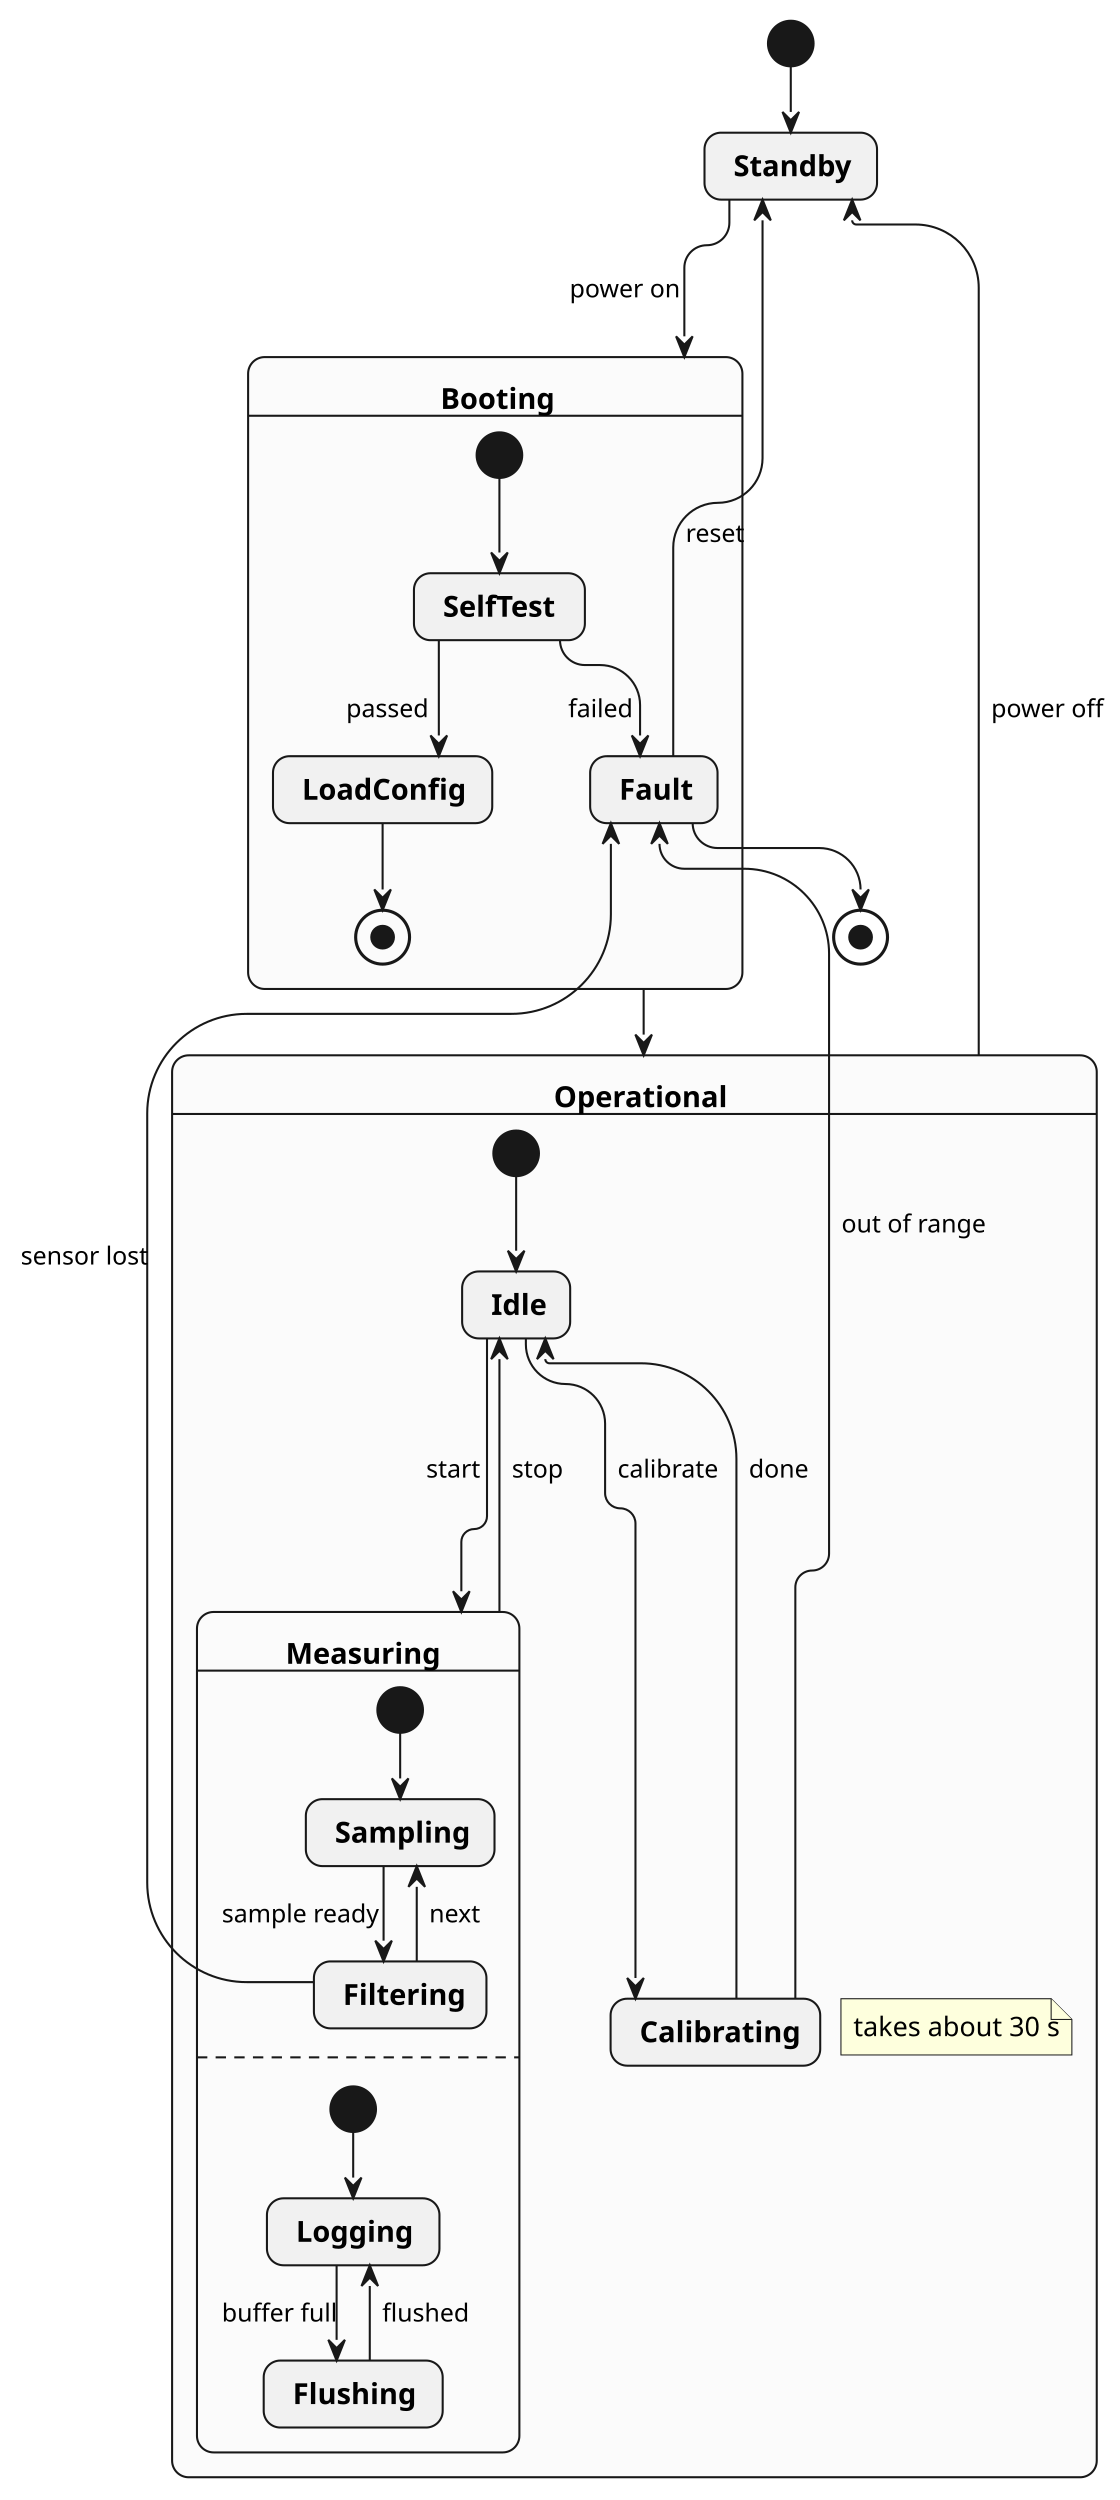
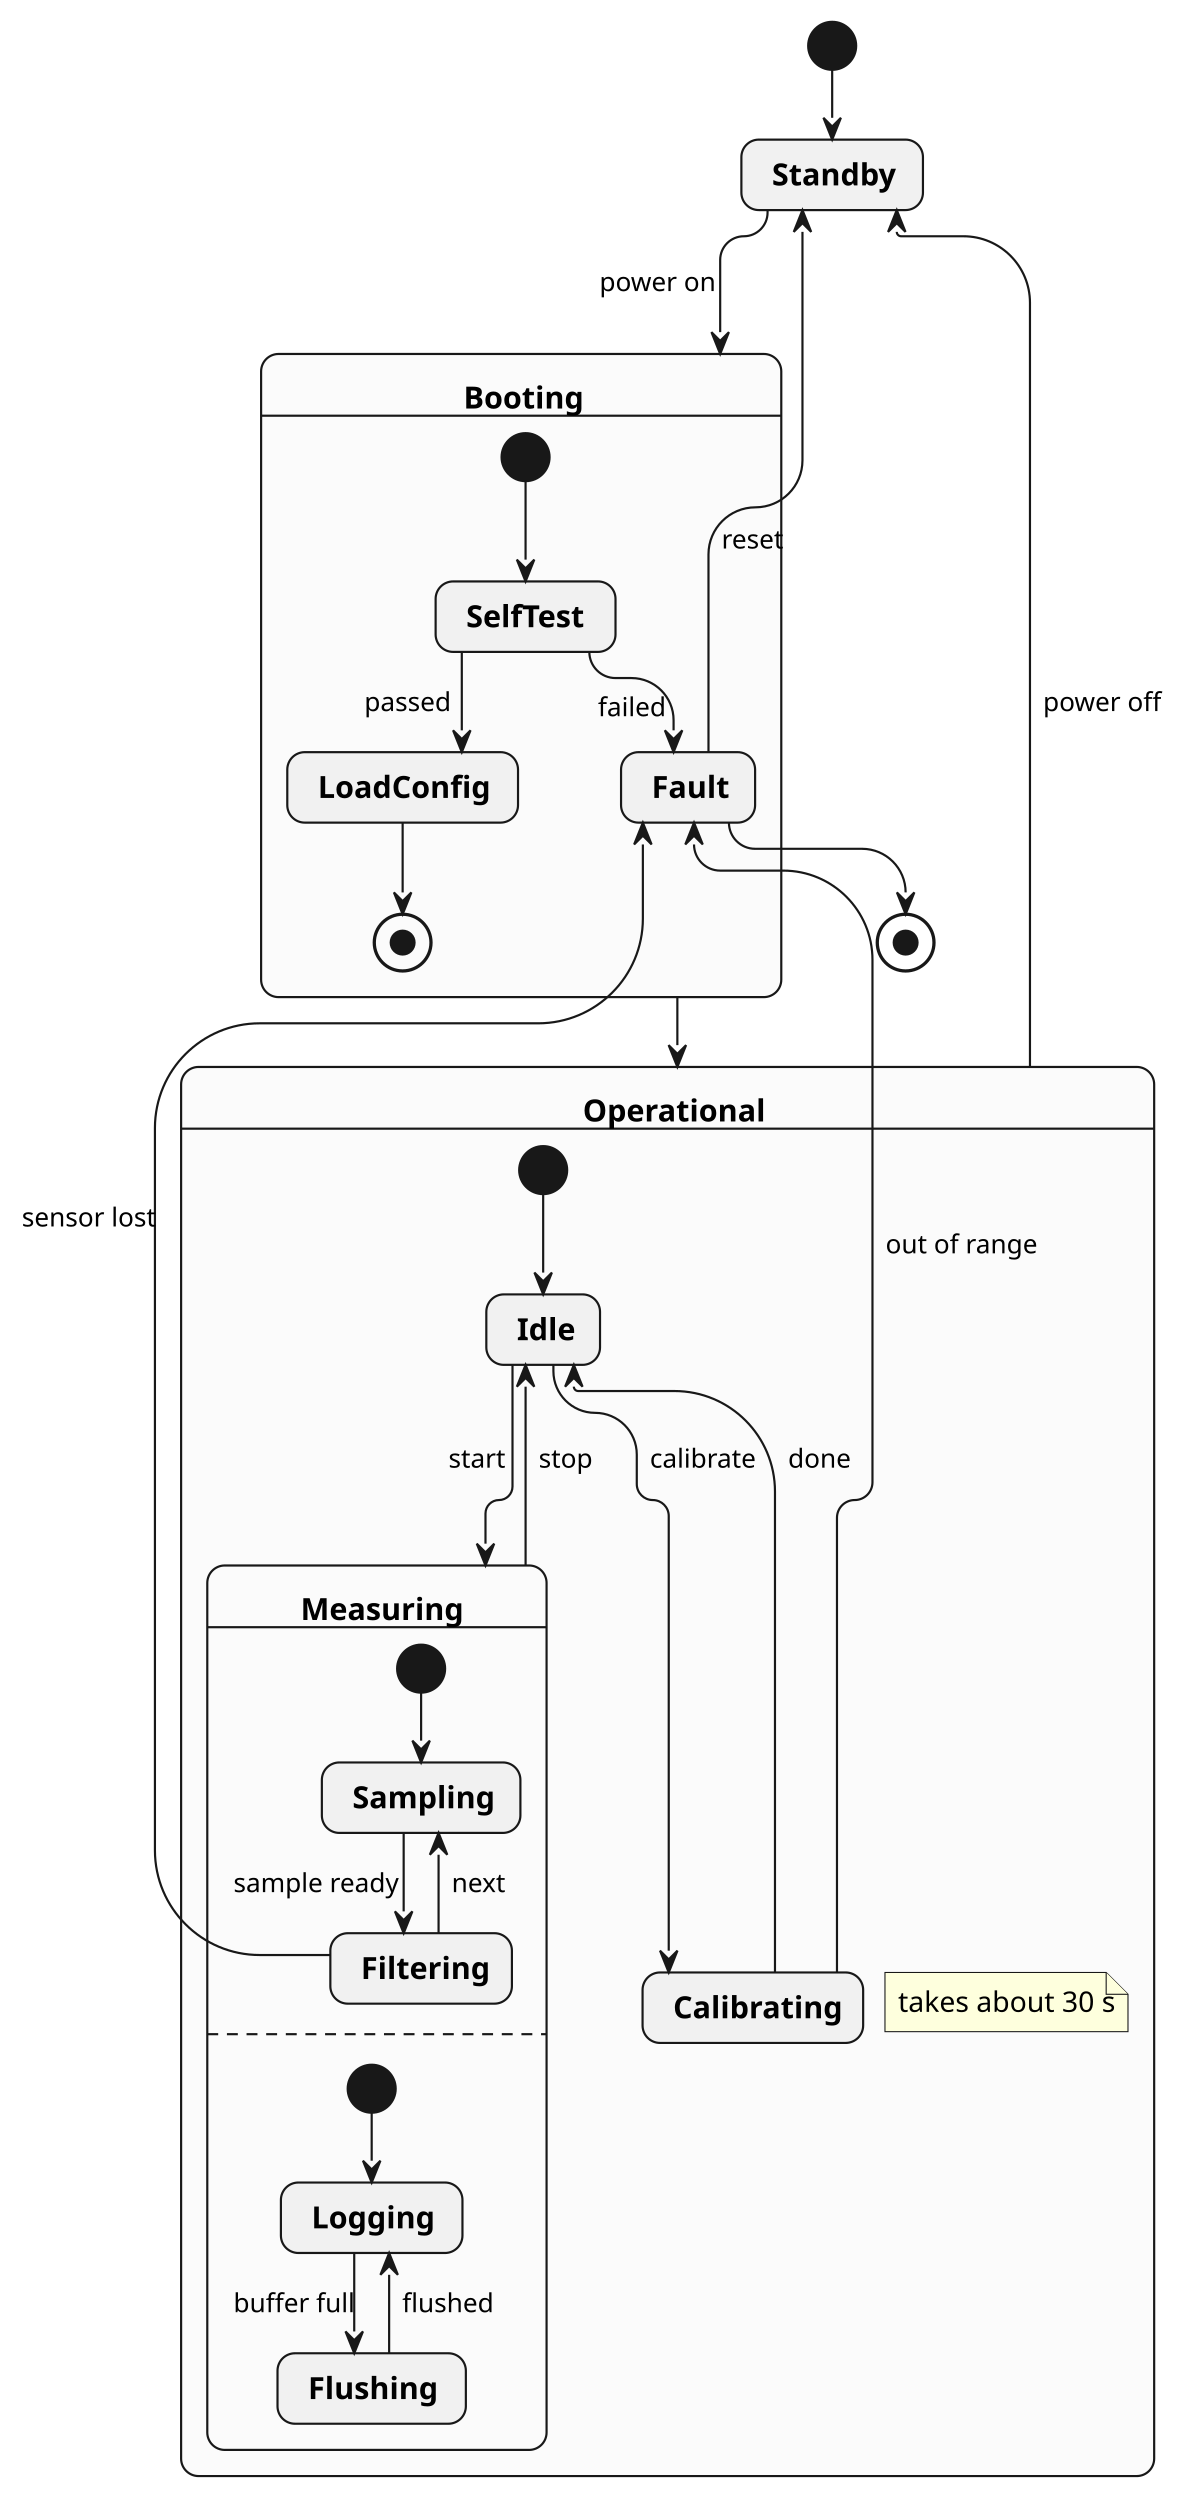
- <svg xmlns="http://www.w3.org/2000/svg" width="540" height="1206" viewBox="0 0 540 1206">
+ <svg xmlns="http://www.w3.org/2000/svg" width="540" height="1146" viewBox="0 0 540 1146">
  <g transform="translate(83.02,10)">
    <g>
      <ellipse cx="298.45" cy="11" rx="11" ry="11" fill="#181818" stroke="#181818" stroke-width="1" />
      <rect x="256.83" y="54" width="83.23" height="32.3" rx="8" ry="8" fill="#F1F1F1" stroke="#181818" stroke-width="1" />
-       <rect x="36.67" y="162.26" width="238.45" height="304.82" rx="8" ry="8" fill="#FBFBFB" stroke="#181818" stroke-width="1" />
-       <line x1="36.67" y1="190.56" x2="275.12" y2="190.56" fill="none" stroke="#181818" stroke-width="1" />
-       <ellipse cx="157.9" cy="209.56" rx="11" ry="11" fill="#181818" stroke="#181818" stroke-width="1" />
-       <rect x="116.67" y="266.53" width="82.46" height="32.3" rx="8" ry="8" fill="#F1F1F1" stroke="#181818" stroke-width="1" />
-       <rect x="48.67" y="354.79" width="105.77" height="32.3" rx="8" ry="8" fill="#F1F1F1" stroke="#181818" stroke-width="1" />
-       <rect x="201.67" y="354.79" width="61.45" height="32.3" rx="8" ry="8" fill="#F1F1F1" stroke="#181818" stroke-width="1" />
-       <ellipse cx="101.55" cy="442.09" rx="13" ry="13" fill="none" stroke="#181818" stroke-width="1.5" />
-       <ellipse cx="101.55" cy="442.09" rx="5.46" ry="5.46" fill="#181818" stroke="#181818" stroke-width="1" />
-       <rect x="0" y="499.09" width="446.05" height="685.94" rx="8" ry="8" fill="#FBFBFB" stroke="#181818" stroke-width="1" />
-       <line x1="0" y1="527.38" x2="446.05" y2="527.38" fill="none" stroke="#181818" stroke-width="1" />
-       <ellipse cx="165.97" cy="546.38" rx="11" ry="11" fill="#181818" stroke="#181818" stroke-width="1" />
-       <rect x="139.91" y="603.35" width="52.12" height="32.3" rx="8" ry="8" fill="#F1F1F1" stroke="#181818" stroke-width="1" />
-       <rect x="12" y="767.62" width="155.53" height="405.42" rx="8" ry="8" fill="#FBFBFB" stroke="#181818" stroke-width="1" />
-       <line x1="12" y1="795.91" x2="167.53" y2="795.91" fill="none" stroke="#181818" stroke-width="1" />
-       <line x1="12" y1="982.47" x2="167.53" y2="982.47" fill="none" stroke="#181818" stroke-width="1" stroke-dasharray="5,4" />
-       <ellipse cx="110.02" cy="814.91" rx="11" ry="11" fill="#181818" stroke="#181818" stroke-width="1" />
-       <rect x="64.52" y="857.91" width="91.01" height="32.3" rx="8" ry="8" fill="#F1F1F1" stroke="#181818" stroke-width="1" />
-       <rect x="68.41" y="936.18" width="83.23" height="32.3" rx="8" ry="8" fill="#F1F1F1" stroke="#181818" stroke-width="1" />
-       <ellipse cx="87.36" cy="1007.47" rx="11" ry="11" fill="#181818" stroke="#181818" stroke-width="1" />
-       <rect x="45.75" y="1050.47" width="83.22" height="32.3" rx="8" ry="8" fill="#F1F1F1" stroke="#181818" stroke-width="1" />
-       <rect x="44.19" y="1128.74" width="86.34" height="32.3" rx="8" ry="8" fill="#F1F1F1" stroke="#181818" stroke-width="1" />
-       <rect x="211.53" y="954.18" width="101.12" height="32.3" rx="8" ry="8" fill="#F1F1F1" stroke="#181818" stroke-width="1" />
-       <ellipse cx="332.12" cy="442.09" rx="13" ry="13" fill="none" stroke="#181818" stroke-width="1.5" />
-       <ellipse cx="332.12" cy="442.09" rx="5.46" ry="5.46" fill="#181818" stroke="#181818" stroke-width="1" />
+       <rect x="36.67" y="152.26" width="238.45" height="294.82" rx="8" ry="8" fill="#FBFBFB" stroke="#181818" stroke-width="1" />
+       <line x1="36.67" y1="180.56" x2="275.12" y2="180.56" fill="none" stroke="#181818" stroke-width="1" />
+       <ellipse cx="157.9" cy="199.56" rx="11" ry="11" fill="#181818" stroke="#181818" stroke-width="1" />
+       <rect x="116.67" y="256.53" width="82.46" height="32.3" rx="8" ry="8" fill="#F1F1F1" stroke="#181818" stroke-width="1" />
+       <rect x="48.67" y="334.79" width="105.77" height="32.3" rx="8" ry="8" fill="#F1F1F1" stroke="#181818" stroke-width="1" />
+       <rect x="201.67" y="334.79" width="61.45" height="32.3" rx="8" ry="8" fill="#F1F1F1" stroke="#181818" stroke-width="1" />
+       <ellipse cx="101.55" cy="422.09" rx="13" ry="13" fill="none" stroke="#181818" stroke-width="1.5" />
+       <ellipse cx="101.55" cy="422.09" rx="5.46" ry="5.46" fill="#181818" stroke="#181818" stroke-width="1" />
+       <rect x="0" y="479.09" width="446.05" height="645.94" rx="8" ry="8" fill="#FBFBFB" stroke="#181818" stroke-width="1" />
+       <line x1="0" y1="507.38" x2="446.05" y2="507.38" fill="none" stroke="#181818" stroke-width="1" />
+       <ellipse cx="165.97" cy="526.38" rx="11" ry="11" fill="#181818" stroke="#181818" stroke-width="1" />
+       <rect x="139.91" y="583.35" width="52.12" height="32.3" rx="8" ry="8" fill="#F1F1F1" stroke="#181818" stroke-width="1" />
+       <rect x="12" y="707.62" width="155.53" height="405.42" rx="8" ry="8" fill="#FBFBFB" stroke="#181818" stroke-width="1" />
+       <line x1="12" y1="735.91" x2="167.53" y2="735.91" fill="none" stroke="#181818" stroke-width="1" />
+       <line x1="12" y1="922.47" x2="167.53" y2="922.47" fill="none" stroke="#181818" stroke-width="1" stroke-dasharray="5,4" />
+       <ellipse cx="110.02" cy="754.91" rx="11" ry="11" fill="#181818" stroke="#181818" stroke-width="1" />
+       <rect x="64.52" y="797.91" width="91.01" height="32.3" rx="8" ry="8" fill="#F1F1F1" stroke="#181818" stroke-width="1" />
+       <rect x="68.41" y="876.18" width="83.23" height="32.3" rx="8" ry="8" fill="#F1F1F1" stroke="#181818" stroke-width="1" />
+       <ellipse cx="87.36" cy="947.47" rx="11" ry="11" fill="#181818" stroke="#181818" stroke-width="1" />
+       <rect x="45.75" y="990.47" width="83.22" height="32.3" rx="8" ry="8" fill="#F1F1F1" stroke="#181818" stroke-width="1" />
+       <rect x="44.19" y="1068.74" width="86.34" height="32.3" rx="8" ry="8" fill="#F1F1F1" stroke="#181818" stroke-width="1" />
+       <rect x="211.53" y="894.18" width="101.12" height="32.3" rx="8" ry="8" fill="#F1F1F1" stroke="#181818" stroke-width="1" />
+       <ellipse cx="332.12" cy="422.09" rx="13" ry="13" fill="none" stroke="#181818" stroke-width="1.5" />
+       <ellipse cx="332.12" cy="422.09" rx="5.46" ry="5.46" fill="#181818" stroke="#181818" stroke-width="1" />
    </g>
    <g id="lines">
      <polyline points="298.45,22 298.45,44" fill="none" stroke="#181818" stroke-width="1" />
-       <path d="M268.83,86.3 L268.83,97.44 C268.83,103.43 263.97,108.3 257.97,108.3 L257.97,108.3 C251.97,108.3 247.11,113.16 247.11,119.16 L247.11,152.26" fill="none" stroke="#181818" stroke-width="1" />
-       <polyline points="227.48,467.09 227.48,489.09" fill="none" stroke="#181818" stroke-width="1" />
-       <path d="M389.12,499.09 L389.12,128.82 C389.12,111.96 375.45,98.3 358.59,98.3 L330.06,98.3 C328.96,98.3 328.06,97.4 328.06,96.3 L328.06,96.3" fill="none" stroke="#181818" stroke-width="1" />
-       <path d="M68.41,946.18 L36,946.18 C9.49,946.18 -12,924.69 -12,898.18 L-12,527.09 C-12,500.58 9.49,479.09 36,479.09 L163.67,479.09 C190.18,479.09 211.67,457.6 211.67,431.09 L211.67,397.09" fill="none" stroke="#181818" stroke-width="1" />
-       <path d="M300.65,954.18 L300.65,755.75 C300.65,751.26 304.29,747.62 308.79,747.62 L308.79,747.62 C313.28,747.62 316.92,743.97 316.92,739.48 L316.92,449.99 C316.92,427.4 298.61,409.09 276.02,409.09 L247.12,409.09 C240.49,409.09 235.12,403.72 235.12,397.09 L235.12,397.09" fill="none" stroke="#181818" stroke-width="1" />
-       <path d="M241.75,354.79 L241.75,254.1 C241.75,242.2 251.39,232.56 263.29,232.56 L263.29,232.56 C275.19,232.56 284.83,222.92 284.83,211.02 L284.83,96.3" fill="none" stroke="#181818" stroke-width="1" />
-       <path d="M251.12,387.09 L251.12,387.09 C251.12,393.72 256.49,399.09 263.12,399.09 L312.12,399.09 C323.16,399.09 332.12,408.04 332.12,419.09 L332.12,419.09" fill="none" stroke="#181818" stroke-width="1" />
-       <polyline points="157.9,220.56 157.9,256.53" fill="none" stroke="#181818" stroke-width="1" />
-       <polyline points="128.67,298.82 128.67,344.79" fill="none" stroke="#181818" stroke-width="1" />
-       <path d="M187.13,298.82 L187.13,298.82 C187.13,305.45 192.5,310.82 199.13,310.82 L206.44,310.82 C217.1,310.82 225.75,319.47 225.75,330.14 L225.75,344.79" fill="none" stroke="#181818" stroke-width="1" />
-       <polyline points="101.55,387.09 101.55,419.09" fill="none" stroke="#181818" stroke-width="1" />
-       <polyline points="165.97,557.38 165.97,593.35" fill="none" stroke="#181818" stroke-width="1" />
-       <path d="M151.91,635.65 L151.91,721.43 C151.91,724.84 149.14,727.62 145.72,727.62 L145.72,727.62 C142.3,727.62 139.53,730.39 139.53,733.81 L139.53,757.62" fill="none" stroke="#181818" stroke-width="1" />
-       <polyline points="157.91,767.62 157.91,645.65" fill="none" stroke="#181818" stroke-width="1" />
-       <path d="M170.66,635.65 L170.66,638.54 C170.66,649.09 179.22,657.65 189.77,657.65 L189.77,657.65 C200.33,657.65 208.88,666.2 208.88,676.76 L208.88,710.29 C208.88,714.34 212.16,717.62 216.21,717.62 L216.21,717.62 C220.25,717.62 223.53,720.89 223.53,724.94 L223.53,944.18" fill="none" stroke="#181818" stroke-width="1" />
-       <path d="M272.23,954.18 L272.23,693.75 C272.23,668.29 251.59,647.65 226.13,647.65 L182.03,647.65 C180.93,647.65 180.03,646.75 180.03,645.65 L180.03,645.65" fill="none" stroke="#181818" stroke-width="1" />
-       <polyline points="110.02,825.91 110.02,847.91" fill="none" stroke="#181818" stroke-width="1" />
-       <polyline points="102.02,890.21 102.02,926.18" fill="none" stroke="#181818" stroke-width="1" />
-       <polyline points="118.02,936.18 118.02,900.21" fill="none" stroke="#181818" stroke-width="1" />
-       <polyline points="87.36,1018.47 87.36,1040.47" fill="none" stroke="#181818" stroke-width="1" />
-       <polyline points="79.36,1082.77 79.36,1118.74" fill="none" stroke="#181818" stroke-width="1" />
-       <polyline points="95.36,1128.74 95.36,1092.77" fill="none" stroke="#181818" stroke-width="1" />
+       <path d="M268.83,86.3 L268.83,87.44 C268.83,93.43 263.97,98.3 257.97,98.3 L257.97,98.3 C251.97,98.3 247.11,103.16 247.11,109.16 L247.11,142.26" fill="none" stroke="#181818" stroke-width="1" />
+       <polyline points="227.48,447.09 227.48,469.09" fill="none" stroke="#181818" stroke-width="1" />
+       <path d="M389.12,479.09 L389.12,128.82 C389.12,111.96 375.45,98.3 358.59,98.3 L330.06,98.3 C328.96,98.3 328.06,97.4 328.06,96.3 L328.06,96.3" fill="none" stroke="#181818" stroke-width="1" />
+       <path d="M68.41,886.18 L36,886.18 C9.49,886.18 -12,864.69 -12,838.18 L-12,507.09 C-12,480.58 9.49,459.09 36,459.09 L163.67,459.09 C190.18,459.09 211.67,437.6 211.67,411.09 L211.67,377.09" fill="none" stroke="#181818" stroke-width="1" />
+       <path d="M300.65,894.18 L300.65,685.75 C300.65,681.26 304.29,677.62 308.79,677.62 L308.79,677.62 C313.28,677.62 316.92,673.97 316.92,669.48 L316.92,429.99 C316.92,407.4 298.61,389.09 276.02,389.09 L247.12,389.09 C240.49,389.09 235.12,383.72 235.12,377.09 L235.12,377.09" fill="none" stroke="#181818" stroke-width="1" />
+       <path d="M241.75,334.79 L241.75,244.1 C241.75,232.2 251.39,222.56 263.29,222.56 L263.29,222.56 C275.19,222.56 284.83,212.92 284.83,201.02 L284.83,96.3" fill="none" stroke="#181818" stroke-width="1" />
+       <path d="M251.12,367.09 L251.12,367.09 C251.12,373.72 256.49,379.09 263.12,379.09 L312.12,379.09 C323.16,379.09 332.12,388.04 332.12,399.09 L332.12,399.09" fill="none" stroke="#181818" stroke-width="1" />
+       <polyline points="157.9,210.56 157.9,246.53" fill="none" stroke="#181818" stroke-width="1" />
+       <polyline points="128.67,288.82 128.67,324.79" fill="none" stroke="#181818" stroke-width="1" />
+       <path d="M187.13,288.82 L187.13,288.82 C187.13,295.45 192.5,300.82 199.13,300.82 L206.44,300.82 C217.1,300.82 225.75,309.47 225.75,320.14 L225.75,324.79" fill="none" stroke="#181818" stroke-width="1" />
+       <polyline points="101.55,367.09 101.55,399.09" fill="none" stroke="#181818" stroke-width="1" />
+       <polyline points="165.97,537.38 165.97,573.35" fill="none" stroke="#181818" stroke-width="1" />
+       <path d="M151.91,615.65 L151.91,671.43 C151.91,674.84 149.14,677.62 145.72,677.62 L145.72,677.62 C142.3,677.62 139.53,680.39 139.53,683.81 L139.53,697.62" fill="none" stroke="#181818" stroke-width="1" />
+       <polyline points="157.91,707.62 157.91,625.65" fill="none" stroke="#181818" stroke-width="1" />
+       <path d="M170.66,615.65 L170.66,618.54 C170.66,629.09 179.22,637.65 189.77,637.65 L189.77,637.65 C200.33,637.65 208.88,646.2 208.88,656.76 L208.88,670.29 C208.88,674.34 212.16,677.62 216.21,677.62 L216.21,677.62 C220.25,677.62 223.53,680.89 223.53,684.94 L223.53,884.18" fill="none" stroke="#181818" stroke-width="1" />
+       <path d="M272.23,894.18 L272.23,673.75 C272.23,648.29 251.59,627.65 226.13,627.65 L182.03,627.65 C180.93,627.65 180.03,626.75 180.03,625.65 L180.03,625.65" fill="none" stroke="#181818" stroke-width="1" />
+       <polyline points="110.02,765.91 110.02,787.91" fill="none" stroke="#181818" stroke-width="1" />
+       <polyline points="102.02,830.21 102.02,866.18" fill="none" stroke="#181818" stroke-width="1" />
+       <polyline points="118.02,876.18 118.02,840.21" fill="none" stroke="#181818" stroke-width="1" />
+       <polyline points="87.36,958.47 87.36,980.47" fill="none" stroke="#181818" stroke-width="1" />
+       <polyline points="79.36,1022.77 79.36,1058.74" fill="none" stroke="#181818" stroke-width="1" />
+       <polyline points="95.36,1068.74 95.36,1032.77" fill="none" stroke="#181818" stroke-width="1" />
      <polygon points="294.45,44 298.45,54 302.45,44 298.45,48" fill="#181818" stroke="#181818" stroke-width="1" />
-       <polygon points="243.11,152.26 247.11,162.26 251.11,152.26 247.11,156.26" fill="#181818" stroke="#181818" stroke-width="1" />
-       <polygon points="223.48,489.09 227.48,499.09 231.48,489.09 227.48,493.09" fill="#181818" stroke="#181818" stroke-width="1" />
+       <polygon points="243.11,142.26 247.11,152.26 251.11,142.26 247.11,146.26" fill="#181818" stroke="#181818" stroke-width="1" />
+       <polygon points="223.48,469.09 227.48,479.09 231.48,469.09 227.48,473.09" fill="#181818" stroke="#181818" stroke-width="1" />
      <polygon points="332.06,96.3 328.06,86.3 324.06,96.3 328.06,92.3" fill="#181818" stroke="#181818" stroke-width="1" />
-       <polygon points="215.67,397.09 211.67,387.09 207.67,397.09 211.67,393.09" fill="#181818" stroke="#181818" stroke-width="1" />
-       <polygon points="239.12,397.09 235.12,387.09 231.12,397.09 235.12,393.09" fill="#181818" stroke="#181818" stroke-width="1" />
+       <polygon points="215.67,377.09 211.67,367.09 207.67,377.09 211.67,373.09" fill="#181818" stroke="#181818" stroke-width="1" />
+       <polygon points="239.12,377.09 235.12,367.09 231.12,377.09 235.12,373.09" fill="#181818" stroke="#181818" stroke-width="1" />
      <polygon points="288.83,96.3 284.83,86.3 280.83,96.3 284.83,92.3" fill="#181818" stroke="#181818" stroke-width="1" />
-       <polygon points="328.12,419.09 332.12,429.09 336.12,419.09 332.12,423.09" fill="#181818" stroke="#181818" stroke-width="1" />
-       <polygon points="153.9,256.53 157.9,266.53 161.9,256.53 157.9,260.53" fill="#181818" stroke="#181818" stroke-width="1" />
-       <polygon points="124.67,344.79 128.67,354.79 132.67,344.79 128.67,348.79" fill="#181818" stroke="#181818" stroke-width="1" />
-       <polygon points="221.75,344.79 225.75,354.79 229.75,344.79 225.75,348.79" fill="#181818" stroke="#181818" stroke-width="1" />
-       <polygon points="97.55,419.09 101.55,429.09 105.55,419.09 101.55,423.09" fill="#181818" stroke="#181818" stroke-width="1" />
-       <polygon points="161.97,593.35 165.97,603.35 169.97,593.35 165.97,597.35" fill="#181818" stroke="#181818" stroke-width="1" />
-       <polygon points="135.53,757.62 139.53,767.62 143.53,757.62 139.53,761.62" fill="#181818" stroke="#181818" stroke-width="1" />
-       <polygon points="161.91,645.65 157.91,635.65 153.91,645.65 157.91,641.65" fill="#181818" stroke="#181818" stroke-width="1" />
-       <polygon points="219.53,944.18 223.53,954.18 227.53,944.18 223.53,948.18" fill="#181818" stroke="#181818" stroke-width="1" />
-       <polygon points="184.03,645.65 180.03,635.65 176.03,645.65 180.03,641.65" fill="#181818" stroke="#181818" stroke-width="1" />
-       <polygon points="106.02,847.91 110.02,857.91 114.02,847.91 110.02,851.91" fill="#181818" stroke="#181818" stroke-width="1" />
-       <polygon points="98.02,926.18 102.02,936.18 106.02,926.18 102.02,930.18" fill="#181818" stroke="#181818" stroke-width="1" />
-       <polygon points="122.02,900.21 118.02,890.21 114.02,900.21 118.02,896.21" fill="#181818" stroke="#181818" stroke-width="1" />
-       <polygon points="83.36,1040.47 87.36,1050.47 91.36,1040.47 87.36,1044.47" fill="#181818" stroke="#181818" stroke-width="1" />
-       <polygon points="75.36,1118.74 79.36,1128.74 83.36,1118.74 79.36,1122.74" fill="#181818" stroke="#181818" stroke-width="1" />
-       <polygon points="99.36,1092.77 95.36,1082.77 91.36,1092.77 95.36,1088.77" fill="#181818" stroke="#181818" stroke-width="1" />
+       <polygon points="328.12,399.09 332.12,409.09 336.12,399.09 332.12,403.09" fill="#181818" stroke="#181818" stroke-width="1" />
+       <polygon points="153.9,246.53 157.9,256.53 161.9,246.53 157.9,250.53" fill="#181818" stroke="#181818" stroke-width="1" />
+       <polygon points="124.67,324.79 128.67,334.79 132.67,324.79 128.67,328.79" fill="#181818" stroke="#181818" stroke-width="1" />
+       <polygon points="221.75,324.79 225.75,334.79 229.75,324.79 225.75,328.79" fill="#181818" stroke="#181818" stroke-width="1" />
+       <polygon points="97.55,399.09 101.55,409.09 105.55,399.09 101.55,403.09" fill="#181818" stroke="#181818" stroke-width="1" />
+       <polygon points="161.97,573.35 165.97,583.35 169.97,573.35 165.97,577.35" fill="#181818" stroke="#181818" stroke-width="1" />
+       <polygon points="135.53,697.62 139.53,707.62 143.53,697.62 139.53,701.62" fill="#181818" stroke="#181818" stroke-width="1" />
+       <polygon points="161.91,625.65 157.91,615.65 153.91,625.65 157.91,621.65" fill="#181818" stroke="#181818" stroke-width="1" />
+       <polygon points="219.53,884.18 223.53,894.18 227.53,884.18 223.53,888.18" fill="#181818" stroke="#181818" stroke-width="1" />
+       <polygon points="184.03,625.65 180.03,615.65 176.03,625.65 180.03,621.65" fill="#181818" stroke="#181818" stroke-width="1" />
+       <polygon points="106.02,787.91 110.02,797.91 114.02,787.91 110.02,791.91" fill="#181818" stroke="#181818" stroke-width="1" />
+       <polygon points="98.02,866.18 102.02,876.18 106.02,866.18 102.02,870.18" fill="#181818" stroke="#181818" stroke-width="1" />
+       <polygon points="122.02,840.21 118.02,830.21 114.02,840.21 118.02,836.21" fill="#181818" stroke="#181818" stroke-width="1" />
+       <polygon points="83.36,980.47 87.36,990.47 91.36,980.47 87.36,984.47" fill="#181818" stroke="#181818" stroke-width="1" />
+       <polygon points="75.36,1058.74 79.36,1068.74 83.36,1058.74 79.36,1062.74" fill="#181818" stroke="#181818" stroke-width="1" />
+       <polygon points="99.36,1032.77 95.36,1022.77 91.36,1032.77 95.36,1028.77" fill="#181818" stroke="#181818" stroke-width="1" />
    </g>
    <g>
-       <path d="M322.65,954.18 L322.65,981.31 L434.05,981.31 L434.05,964.18 L424.05,954.18 Z" fill="#FEFFDD" stroke="#181818" stroke-width="0.5" />
-       <path d="M424.05,954.18 L424.05,964.18 L434.05,964.18" fill="#FEFFDD" stroke="#181818" stroke-width="0.5" />
+       <path d="M322.65,894.18 L322.65,921.31 L434.05,921.31 L434.05,904.18 L424.05,894.18 Z" fill="#FEFFDD" stroke="#181818" stroke-width="0.5" />
+       <path d="M424.05,894.18 L424.05,904.18 L434.05,904.18" fill="#FEFFDD" stroke="#181818" stroke-width="0.5" />
      <text font-family="sans-serif" xml:space="preserve">
        <tspan x="270.83" y="74.99" font-size="14" fill="#000000" font-weight="bold" textLength="55.23" lengthAdjust="spacing">Standby</tspan>
      </text>
      <text font-family="sans-serif" xml:space="preserve">
-         <tspan x="129.45" y="187.26" font-size="14" fill="#000000" font-weight="bold" textLength="52.88" lengthAdjust="spacing">Booting</tspan>
+         <tspan x="129.45" y="177.26" font-size="14" fill="#000000" font-weight="bold" textLength="52.88" lengthAdjust="spacing">Booting</tspan>
      </text>
      <text font-family="sans-serif" xml:space="preserve">
-         <tspan x="130.67" y="287.52" font-size="14" fill="#000000" font-weight="bold" textLength="54.46" lengthAdjust="spacing">SelfTest</tspan>
+         <tspan x="130.67" y="277.52" font-size="14" fill="#000000" font-weight="bold" textLength="54.46" lengthAdjust="spacing">SelfTest</tspan>
      </text>
      <text font-family="sans-serif" xml:space="preserve">
-         <tspan x="62.67" y="375.78" font-size="14" fill="#000000" font-weight="bold" textLength="77.77" lengthAdjust="spacing">LoadConfig</tspan>
+         <tspan x="62.67" y="355.78" font-size="14" fill="#000000" font-weight="bold" textLength="77.77" lengthAdjust="spacing">LoadConfig</tspan>
      </text>
      <text font-family="sans-serif" xml:space="preserve">
-         <tspan x="215.67" y="375.78" font-size="14" fill="#000000" font-weight="bold" textLength="33.45" lengthAdjust="spacing">Fault</tspan>
+         <tspan x="215.67" y="355.78" font-size="14" fill="#000000" font-weight="bold" textLength="33.45" lengthAdjust="spacing">Fault</tspan>
      </text>
      <text font-family="sans-serif" xml:space="preserve">
-         <tspan x="83.98" y="335.96" font-size="12" fill="#000000" textLength="38.69" lengthAdjust="spacing">passed</tspan>
+         <tspan x="83.98" y="315.96" font-size="12" fill="#000000" textLength="38.69" lengthAdjust="spacing">passed</tspan>
      </text>
      <text font-family="sans-serif" xml:space="preserve">
-         <tspan x="191.07" y="335.96" font-size="12" fill="#000000" textLength="28.68" lengthAdjust="spacing">failed</tspan>
+         <tspan x="191.07" y="318.31" font-size="12" fill="#000000" textLength="28.68" lengthAdjust="spacing">failed</tspan>
      </text>
      <text font-family="sans-serif" xml:space="preserve">
-         <tspan x="184.12" y="524.08" font-size="14" fill="#000000" font-weight="bold" textLength="77.8" lengthAdjust="spacing">Operational</tspan>
+         <tspan x="184.12" y="504.08" font-size="14" fill="#000000" font-weight="bold" textLength="77.8" lengthAdjust="spacing">Operational</tspan>
      </text>
      <text font-family="sans-serif" xml:space="preserve">
-         <tspan x="153.91" y="624.34" font-size="14" fill="#000000" font-weight="bold" textLength="24.12" lengthAdjust="spacing">Idle</tspan>
+         <tspan x="153.91" y="604.34" font-size="14" fill="#000000" font-weight="bold" textLength="24.12" lengthAdjust="spacing">Idle</tspan>
      </text>
      <text font-family="sans-serif" xml:space="preserve">
-         <tspan x="54.76" y="792.61" font-size="14" fill="#000000" font-weight="bold" textLength="70.01" lengthAdjust="spacing">Measuring</tspan>
+         <tspan x="54.76" y="732.61" font-size="14" fill="#000000" font-weight="bold" textLength="70.01" lengthAdjust="spacing">Measuring</tspan>
      </text>
      <text font-family="sans-serif" xml:space="preserve">
-         <tspan x="78.52" y="878.9" font-size="14" fill="#000000" font-weight="bold" textLength="63.01" lengthAdjust="spacing">Sampling</tspan>
+         <tspan x="78.52" y="818.9" font-size="14" fill="#000000" font-weight="bold" textLength="63.01" lengthAdjust="spacing">Sampling</tspan>
      </text>
      <text font-family="sans-serif" xml:space="preserve">
-         <tspan x="82.41" y="957.17" font-size="14" fill="#000000" font-weight="bold" textLength="55.23" lengthAdjust="spacing">Filtering</tspan>
+         <tspan x="82.41" y="897.17" font-size="14" fill="#000000" font-weight="bold" textLength="55.23" lengthAdjust="spacing">Filtering</tspan>
      </text>
      <text font-family="sans-serif" xml:space="preserve">
-         <tspan x="24" y="917.34" font-size="12" fill="#000000" textLength="72.02" lengthAdjust="spacing">sample ready</tspan>
+         <tspan x="24" y="857.34" font-size="12" fill="#000000" textLength="72.02" lengthAdjust="spacing">sample ready</tspan>
      </text>
      <text font-family="sans-serif" xml:space="preserve">
-         <tspan x="124.02" y="917.34" font-size="12" fill="#000000" textLength="22.68" lengthAdjust="spacing">next</tspan>
+         <tspan x="124.02" y="857.34" font-size="12" fill="#000000" textLength="22.68" lengthAdjust="spacing">next</tspan>
      </text>
      <text font-family="sans-serif" xml:space="preserve">
-         <tspan x="59.75" y="1071.46" font-size="14" fill="#000000" font-weight="bold" textLength="55.22" lengthAdjust="spacing">Logging</tspan>
+         <tspan x="59.75" y="1011.46" font-size="14" fill="#000000" font-weight="bold" textLength="55.22" lengthAdjust="spacing">Logging</tspan>
      </text>
      <text font-family="sans-serif" xml:space="preserve">
-         <tspan x="58.19" y="1149.73" font-size="14" fill="#000000" font-weight="bold" textLength="58.34" lengthAdjust="spacing">Flushing</tspan>
+         <tspan x="58.19" y="1089.73" font-size="14" fill="#000000" font-weight="bold" textLength="58.34" lengthAdjust="spacing">Flushing</tspan>
      </text>
      <text font-family="sans-serif" xml:space="preserve">
-         <tspan x="24" y="1109.9" font-size="12" fill="#000000" textLength="49.36" lengthAdjust="spacing">buffer full</tspan>
+         <tspan x="24" y="1049.9" font-size="12" fill="#000000" textLength="49.36" lengthAdjust="spacing">buffer full</tspan>
      </text>
      <text font-family="sans-serif" xml:space="preserve">
-         <tspan x="101.36" y="1109.9" font-size="12" fill="#000000" textLength="38.69" lengthAdjust="spacing">flushed</tspan>
+         <tspan x="101.36" y="1049.9" font-size="12" fill="#000000" textLength="38.69" lengthAdjust="spacing">flushed</tspan>
      </text>
      <text font-family="sans-serif" xml:space="preserve">
-         <tspan x="225.53" y="975.17" font-size="14" fill="#000000" font-weight="bold" textLength="73.12" lengthAdjust="spacing">Calibrating</tspan>
+         <tspan x="225.53" y="915.17" font-size="14" fill="#000000" font-weight="bold" textLength="73.12" lengthAdjust="spacing">Calibrating</tspan>
      </text>
      <text font-family="sans-serif" xml:space="preserve">
-         <tspan x="122.57" y="702.78" font-size="12" fill="#000000" textLength="23.34" lengthAdjust="spacing">start</tspan>
+         <tspan x="122.57" y="662.78" font-size="12" fill="#000000" textLength="23.34" lengthAdjust="spacing">start</tspan>
      </text>
      <text font-family="sans-serif" xml:space="preserve">
-         <tspan x="163.91" y="702.78" font-size="12" fill="#000000" textLength="22.68" lengthAdjust="spacing">stop</tspan>
+         <tspan x="163.91" y="662.78" font-size="12" fill="#000000" textLength="22.68" lengthAdjust="spacing">stop</tspan>
      </text>
      <text font-family="sans-serif" xml:space="preserve">
-         <tspan x="214.88" y="702.78" font-size="12" fill="#000000" textLength="45.35" lengthAdjust="spacing">calibrate</tspan>
+         <tspan x="214.88" y="662.78" font-size="12" fill="#000000" textLength="45.35" lengthAdjust="spacing">calibrate</tspan>
      </text>
      <text font-family="sans-serif" xml:space="preserve">
-         <tspan x="278.23" y="702.78" font-size="12" fill="#000000" textLength="26.69" lengthAdjust="spacing">done</tspan>
+         <tspan x="278.23" y="662.78" font-size="12" fill="#000000" textLength="26.69" lengthAdjust="spacing">done</tspan>
      </text>
      <text font-family="sans-serif" xml:space="preserve">
-         <tspan x="328.65" y="972.24" font-size="13" fill="#000000" textLength="95.39" lengthAdjust="spacing">takes about 30 s</tspan>
+         <tspan x="328.65" y="912.24" font-size="13" fill="#000000" textLength="95.39" lengthAdjust="spacing">takes about 30 s</tspan>
      </text>
      <text font-family="sans-serif" xml:space="preserve">
-         <tspan x="191.76" y="133.43" font-size="12" fill="#000000" textLength="49.36" lengthAdjust="spacing">power on</tspan>
+         <tspan x="191.76" y="123.43" font-size="12" fill="#000000" textLength="49.36" lengthAdjust="spacing">power on</tspan>
      </text>
      <text font-family="sans-serif" xml:space="preserve">
-         <tspan x="395.12" y="335.96" font-size="12" fill="#000000" textLength="49.36" lengthAdjust="spacing">power off</tspan>
+         <tspan x="395.12" y="315.96" font-size="12" fill="#000000" textLength="49.36" lengthAdjust="spacing">power off</tspan>
      </text>
      <text font-family="sans-serif" xml:space="preserve">
-         <tspan x="-73.02" y="600.01" font-size="12" fill="#000000" textLength="58.02" lengthAdjust="spacing">sensor lost</tspan>
+         <tspan x="-73.02" y="552.22" font-size="12" fill="#000000" textLength="58.02" lengthAdjust="spacing">sensor lost</tspan>
      </text>
      <text font-family="sans-serif" xml:space="preserve">
-         <tspan x="322.92" y="584.52" font-size="12" fill="#000000" textLength="64.04" lengthAdjust="spacing">out of range</tspan>
+         <tspan x="322.92" y="564.52" font-size="12" fill="#000000" textLength="64.04" lengthAdjust="spacing">out of range</tspan>
      </text>
      <text font-family="sans-serif" xml:space="preserve">
-         <tspan x="247.75" y="251.44" font-size="12" fill="#000000" textLength="26.68" lengthAdjust="spacing">reset</tspan>
+         <tspan x="247.75" y="241.44" font-size="12" fill="#000000" textLength="26.68" lengthAdjust="spacing">reset</tspan>
      </text>
    </g>
  </g>
</svg>
